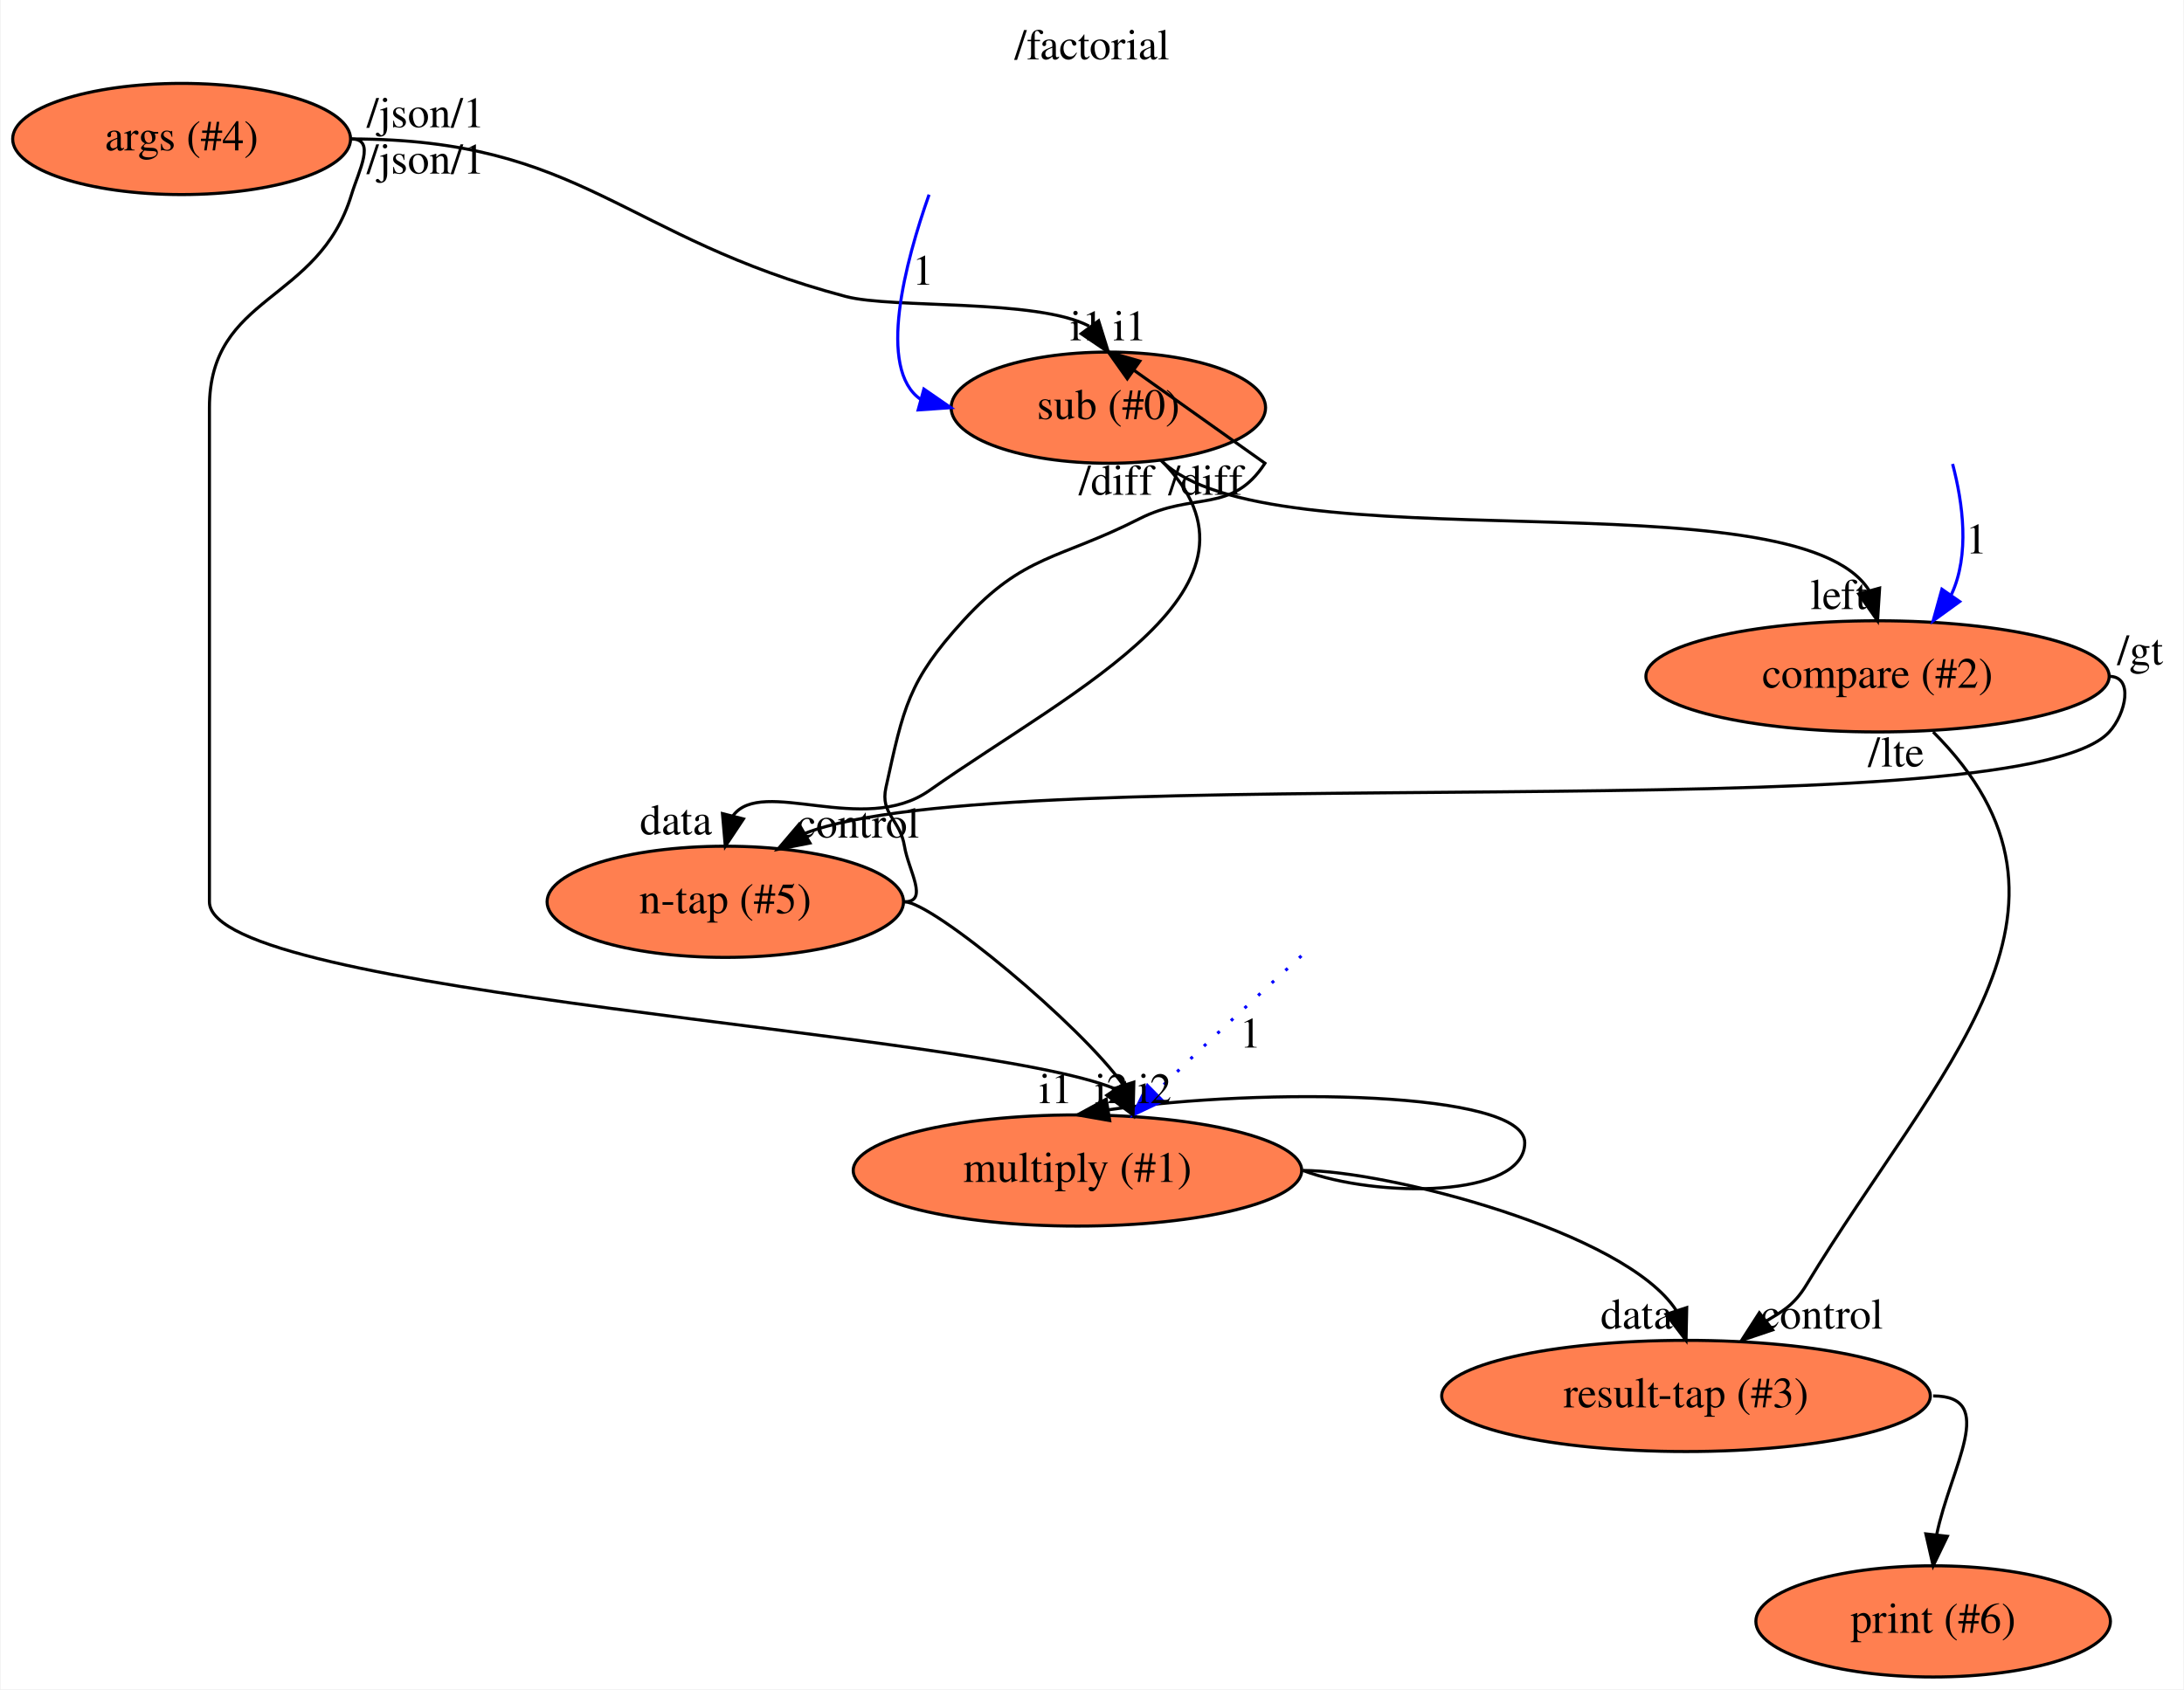
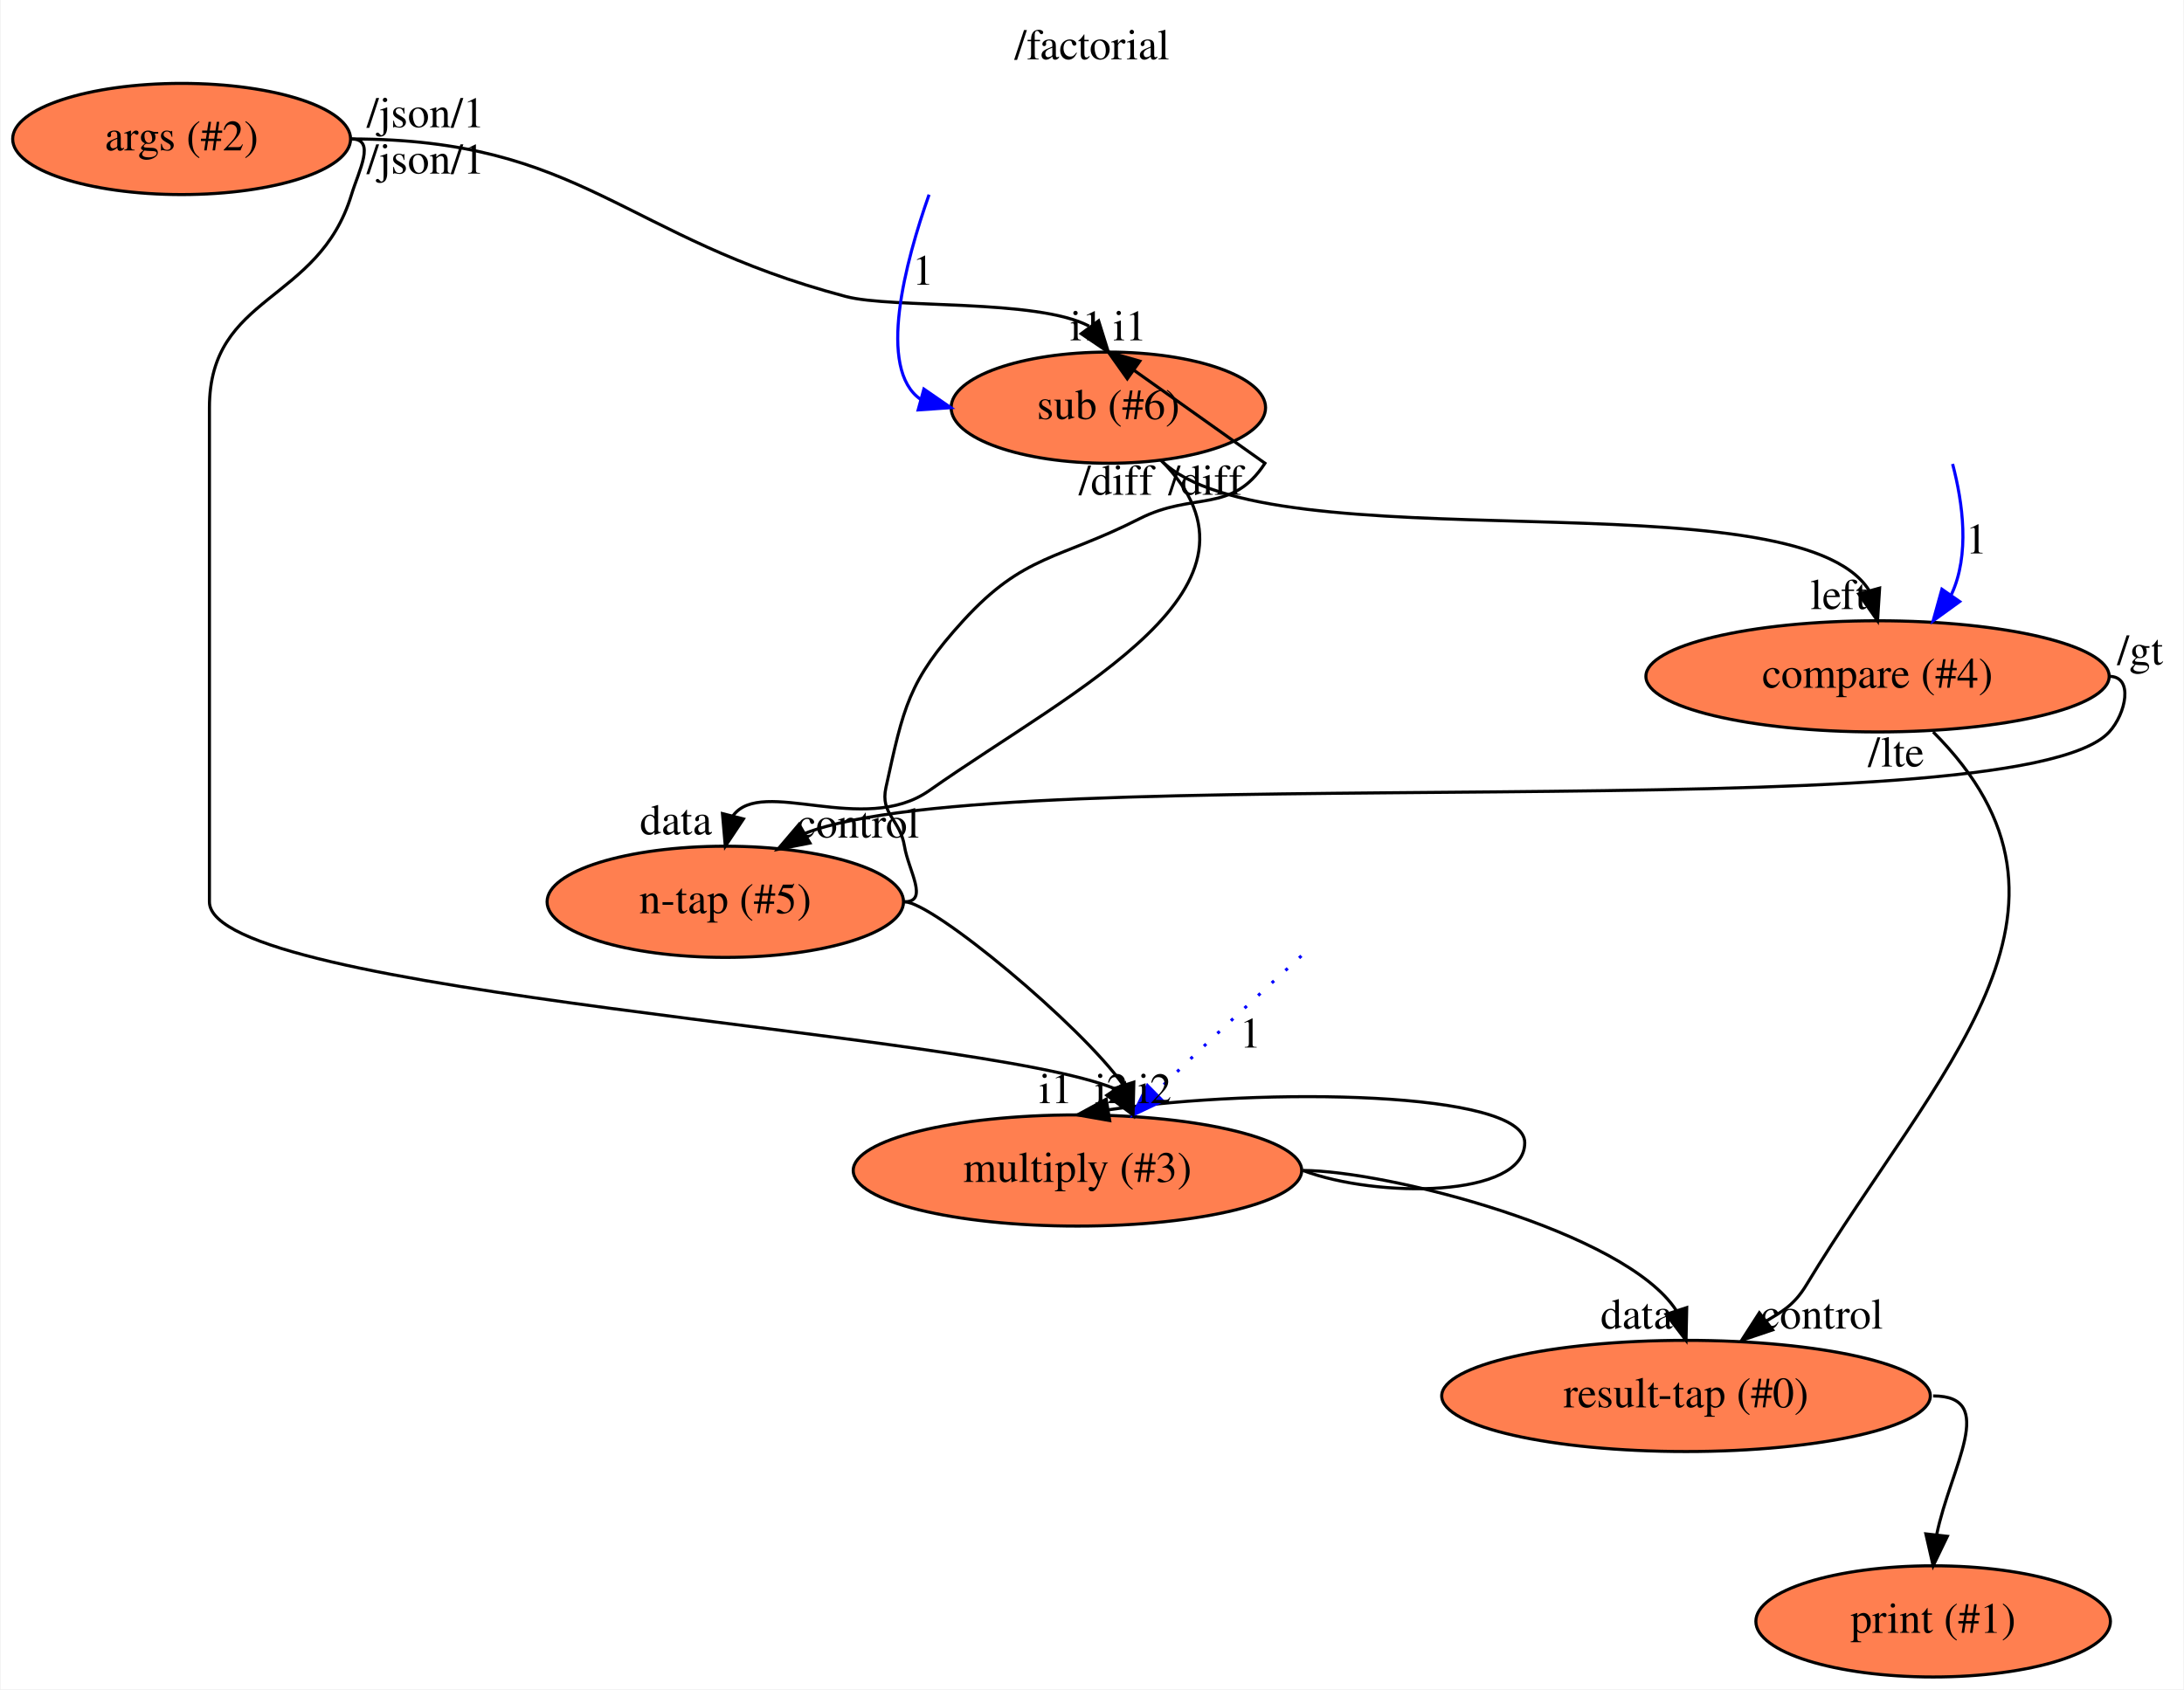
<svg xmlns="http://www.w3.org/2000/svg" xmlns:xlink="http://www.w3.org/1999/xlink" width="707pt" height="547pt" viewBox="0.00 0.00 706.60 547.00">
  <g id="graph0" class="graph" transform="scale(1 1) rotate(0) translate(4 543)">
    <polygon fill="#ffffff" stroke="transparent" points="-4,4 -4,-543 702.595,-543 702.595,4 -4,4" />
    <text text-anchor="middle" x="349.298" y="-523.8" font-family="Times,serif" font-size="14.00" fill="#000000">/factorial</text>
    <g id="node1" class="node">
      <g id="a_node1">
-         <a xlink:href="file:///home/travis/build/andrewdavidmackenzie/flow/flowr/src/lib/flowruntime/args/get.html" xlink:title="args (#4)">
+         <a xlink:href="file:///home/travis/build/andrewdavidmackenzie/flow/flowr/src/lib/flowruntime/args/get.html" xlink:title="args (#2)">
          <ellipse fill="#ff7f50" stroke="#000000" cx="54.595" cy="-498" rx="54.691" ry="18" />
-           <text text-anchor="middle" x="54.595" y="-494.3" font-family="Times,serif" font-size="14.00" fill="#000000">args (#4)</text>
+           <text text-anchor="middle" x="54.595" y="-494.3" font-family="Times,serif" font-size="14.00" fill="#000000">args (#2)</text>
        </a>
      </g>
    </g>
    <g id="node2" class="node">
      <g id="a_node2">
-         <a xlink:href="file:///home/travis/build/andrewdavidmackenzie/flow/flowstdlib/math/multiply/multiply.html" xlink:title="multiply (#1)">
+         <a xlink:href="file:///home/travis/build/andrewdavidmackenzie/flow/flowstdlib/math/multiply/multiply.html" xlink:title="multiply (#3)">
          <ellipse fill="#ff7f50" stroke="#000000" cx="344.595" cy="-164" rx="72.588" ry="18" />
-           <text text-anchor="middle" x="344.595" y="-160.3" font-family="Times,serif" font-size="14.00" fill="#000000">multiply (#1)</text>
+           <text text-anchor="middle" x="344.595" y="-160.3" font-family="Times,serif" font-size="14.00" fill="#000000">multiply (#3)</text>
        </a>
      </g>
    </g>
    <g id="edge1" class="edge">
      <path fill="none" stroke="#000000" d="M109.595,-498C117.595,-498 111.913,-487.657 109.595,-480 98.915,-444.725 63.595,-447.857 63.595,-411 63.595,-411 63.595,-411 63.595,-251 63.595,-221.1 312.081,-209.119 356.972,-190.363" />
      <polygon fill="#000000" stroke="#000000" points="359.92,-192.252 362.595,-182 354.111,-188.346 359.92,-192.252" />
      <text text-anchor="middle" x="355.595" y="-185.8" font-family="Times,serif" font-size="14.00" fill="#000000">i2</text>
      <text text-anchor="middle" x="133.595" y="-501.8" font-family="Times,serif" font-size="14.00" fill="#000000">/json/1</text>
    </g>
    <g id="node3" class="node">
      <g id="a_node3">
-         <a xlink:href="file:///home/travis/build/andrewdavidmackenzie/flow/flowstdlib/math/subtract/subtract.html" xlink:title="sub (#0)">
+         <a xlink:href="file:///home/travis/build/andrewdavidmackenzie/flow/flowstdlib/math/subtract/subtract.html" xlink:title="sub (#6)">
          <ellipse fill="#ff7f50" stroke="#000000" cx="354.595" cy="-411" rx="50.892" ry="18" />
-           <text text-anchor="middle" x="354.595" y="-407.3" font-family="Times,serif" font-size="14.00" fill="#000000">sub (#0)</text>
+           <text text-anchor="middle" x="354.595" y="-407.3" font-family="Times,serif" font-size="14.00" fill="#000000">sub (#6)</text>
        </a>
      </g>
    </g>
    <g id="edge2" class="edge">
      <path fill="none" stroke="#000000" d="M109.595,-498C184.231,-498 197.441,-466.088 269.595,-447 284.761,-442.988 331.396,-446.359 348.35,-437.408" />
      <polygon fill="#000000" stroke="#000000" points="351.442,-439.115 354.595,-429 345.823,-434.941 351.442,-439.115" />
      <text text-anchor="middle" x="347.595" y="-432.8" font-family="Times,serif" font-size="14.00" fill="#000000">i1</text>
      <text text-anchor="middle" x="133.595" y="-486.8" font-family="Times,serif" font-size="14.00" fill="#000000">/json/1</text>
    </g>
    <g id="edge4" class="edge">
      <path fill="none" stroke="#000000" d="M417.595,-164C441.389,-155 489.389,-155 489.389,-173 489.389,-189.84 404.902,-190.925 354.49,-183.626" />
      <polygon fill="#000000" stroke="#000000" points="355.03,-180.167 344.595,-182 353.895,-187.075 355.03,-180.167" />
      <text text-anchor="middle" x="337.595" y="-185.8" font-family="Times,serif" font-size="14.00" fill="#000000">i1</text>
    </g>
    <g id="node5" class="node">
      <g id="a_node5">
-         <a xlink:href="file:///home/travis/build/andrewdavidmackenzie/flow/flowstdlib/control/tap/tap.html" xlink:title="result-tap (#3)">
+         <a xlink:href="file:///home/travis/build/andrewdavidmackenzie/flow/flowstdlib/control/tap/tap.html" xlink:title="result-tap (#0)">
          <ellipse fill="#ff7f50" stroke="#000000" cx="541.595" cy="-91" rx="79.087" ry="18" />
-           <text text-anchor="middle" x="541.595" y="-87.3" font-family="Times,serif" font-size="14.00" fill="#000000">result-tap (#3)</text>
+           <text text-anchor="middle" x="541.595" y="-87.3" font-family="Times,serif" font-size="14.00" fill="#000000">result-tap (#0)</text>
        </a>
      </g>
    </g>
    <g id="edge5" class="edge">
      <path fill="none" stroke="#000000" d="M417.595,-164C444.443,-164 521.826,-144.284 538.433,-118.676" />
      <polygon fill="#000000" stroke="#000000" points="541.816,-119.593 541.595,-109 535.162,-117.418 541.816,-119.593" />
      <text text-anchor="middle" x="525.595" y="-112.8" font-family="Times,serif" font-size="14.00" fill="#000000">data</text>
    </g>
    <g id="node7" class="node">
      <g id="a_node7">
        <a xlink:href="file:///home/travis/build/andrewdavidmackenzie/flow/flowstdlib/control/tap/tap.html" xlink:title="n-tap (#5)">
          <ellipse fill="#ff7f50" stroke="#000000" cx="230.595" cy="-251" rx="57.69" ry="18" />
          <text text-anchor="middle" x="230.595" y="-247.3" font-family="Times,serif" font-size="14.00" fill="#000000">n-tap (#5)</text>
        </a>
      </g>
    </g>
    <g id="edge7" class="edge">
      <path fill="none" stroke="#000000" d="M371.595,-394C412.66,-352.935 344.101,-320.404 296.595,-287 275.416,-272.107 242.447,-291.574 233.126,-278.906" />
      <polygon fill="#000000" stroke="#000000" points="236.462,-277.822 230.595,-269 229.68,-279.555 236.462,-277.822" />
      <text text-anchor="middle" x="214.595" y="-272.8" font-family="Times,serif" font-size="14.00" fill="#000000">data</text>
      <text text-anchor="middle" x="357.095" y="-382.8" font-family="Times,serif" font-size="14.00" fill="#000000">/diff</text>
    </g>
    <g id="node8" class="node">
      <g id="a_node8">
-         <a xlink:href="file:///home/travis/build/andrewdavidmackenzie/flow/flowstdlib/math/compare/compare.html" xlink:title="compare (#2)">
+         <a xlink:href="file:///home/travis/build/andrewdavidmackenzie/flow/flowstdlib/math/compare/compare.html" xlink:title="compare (#4)">
          <ellipse fill="#ff7f50" stroke="#000000" cx="603.595" cy="-324" rx="74.987" ry="18" />
-           <text text-anchor="middle" x="603.595" y="-320.3" font-family="Times,serif" font-size="14.00" fill="#000000">compare (#2)</text>
+           <text text-anchor="middle" x="603.595" y="-320.3" font-family="Times,serif" font-size="14.00" fill="#000000">compare (#4)</text>
        </a>
      </g>
    </g>
    <g id="edge8" class="edge">
      <path fill="none" stroke="#000000" d="M371.595,-394C406.328,-359.267 577.001,-389.837 600.831,-351.853" />
      <polygon fill="#000000" stroke="#000000" points="604.263,-352.574 603.595,-342 597.524,-350.683 604.263,-352.574" />
      <text text-anchor="middle" x="591.095" y="-345.8" font-family="Times,serif" font-size="14.00" fill="#000000">left</text>
      <text text-anchor="middle" x="386.095" y="-382.8" font-family="Times,serif" font-size="14.00" fill="#000000">/diff</text>
    </g>
    <g id="edge3" class="edge">
      <path fill="none" stroke="#0000ff" stroke-dasharray="1,5" d="M417.081,-233.49C403.963,-221.579 386.166,-205.149 369.925,-189.25" />
      <polygon fill="#0000ff" stroke="#0000ff" points="372.166,-186.543 362.595,-182 367.244,-191.52 372.166,-186.543" />
      <text text-anchor="middle" x="400.595" y="-203.8" font-family="Times,serif" font-size="14.00" fill="#000000">1</text>
    </g>
    <g id="node10" class="node">
      <g id="a_node10">
-         <a xlink:href="file:///home/travis/build/andrewdavidmackenzie/flow/flowr/src/lib/flowruntime/stdio/stdout.html" xlink:title="print (#6)">
+         <a xlink:href="file:///home/travis/build/andrewdavidmackenzie/flow/flowr/src/lib/flowruntime/stdio/stdout.html" xlink:title="print (#1)">
          <ellipse fill="#ff7f50" stroke="#000000" cx="621.595" cy="-18" rx="57.391" ry="18" />
-           <text text-anchor="middle" x="621.595" y="-14.3" font-family="Times,serif" font-size="14.00" fill="#000000">print (#6)</text>
+           <text text-anchor="middle" x="621.595" y="-14.3" font-family="Times,serif" font-size="14.00" fill="#000000">print (#1)</text>
        </a>
      </g>
    </g>
    <g id="edge14" class="edge">
      <path fill="none" stroke="#000000" d="M621.595,-91C642.793,-91 627.226,-68.022 622.717,-45.977" />
      <polygon fill="#000000" stroke="#000000" points="626.191,-45.546 621.595,-36 619.234,-46.328 626.191,-45.546" />
    </g>
    <g id="edge6" class="edge">
      <path fill="none" stroke="#0000ff" d="M296.556,-479.974C288.909,-458.273 279.566,-423.514 293.842,-413.674" />
      <polygon fill="#0000ff" stroke="#0000ff" points="294.876,-417.019 303.595,-411 293.026,-410.268 294.876,-417.019" />
      <text text-anchor="middle" x="294.595" y="-450.8" font-family="Times,serif" font-size="14.00" fill="#000000">1</text>
    </g>
    <g id="edge12" class="edge">
      <path fill="none" stroke="#000000" d="M288.595,-251C297.685,-251 345.655,-211.084 359.483,-191.601" />
      <polygon fill="#000000" stroke="#000000" points="362.841,-192.592 362.595,-182 356.182,-190.434 362.841,-192.592" />
      <text text-anchor="middle" x="369.595" y="-185.8" font-family="Times,serif" font-size="14.00" fill="#000000">i2</text>
    </g>
    <g id="edge13" class="edge">
      <path fill="none" stroke="#000000" d="M288.595,-251C296.595,-251 289.877,-261.103 288.595,-269 287.177,-277.741 280.69,-279.352 282.595,-288 288.284,-313.828 289.766,-322.466 307.595,-342 327.329,-363.621 338.505,-361.727 364.595,-375 382.222,-383.968 394.499,-376.427 405.291,-393 405.291,-393 377.365,-412.83 362.966,-423.055" />
      <polygon fill="#000000" stroke="#000000" points="360.722,-420.356 354.595,-429 364.775,-426.064 360.722,-420.356" />
      <text text-anchor="middle" x="361.595" y="-432.8" font-family="Times,serif" font-size="14.00" fill="#000000">i1</text>
    </g>
    <g id="edge11" class="edge">
      <path fill="none" stroke="#000000" d="M621.595,-306C679.306,-248.289 622.813,-196.848 580.595,-127 576.422,-120.096 572.426,-118.245 567.715,-115.332" />
      <polygon fill="#000000" stroke="#000000" points="569.633,-112.389 559.595,-109 565.329,-117.909 569.633,-112.389" />
      <text text-anchor="middle" x="585.595" y="-112.8" font-family="Times,serif" font-size="14.00" fill="#000000">control</text>
      <text text-anchor="middle" x="609.595" y="-294.8" font-family="Times,serif" font-size="14.00" fill="#000000">/lte</text>
    </g>
    <g id="edge10" class="edge">
      <path fill="none" stroke="#000000" d="M678.595,-324C686.595,-324 683.998,-311.9 678.595,-306 647.967,-272.553 321.819,-298.646 256.432,-273.171" />
      <polygon fill="#000000" stroke="#000000" points="257.994,-270.029 247.595,-268 254.459,-276.071 257.994,-270.029" />
      <text text-anchor="middle" x="273.595" y="-271.8" font-family="Times,serif" font-size="14.00" fill="#000000">control</text>
      <text text-anchor="middle" x="688.595" y="-327.8" font-family="Times,serif" font-size="14.00" fill="#000000">/gt</text>
    </g>
    <g id="edge9" class="edge">
      <path fill="none" stroke="#0000ff" d="M627.889,-392.773C631.216,-380.141 633.505,-363.354 627.519,-350.525" />
      <polygon fill="#0000ff" stroke="#0000ff" points="630.176,-348.215 621.595,-342 624.428,-352.209 630.176,-348.215" />
      <text text-anchor="middle" x="635.595" y="-363.8" font-family="Times,serif" font-size="14.00" fill="#000000">1</text>
    </g>
  </g>
</svg>
